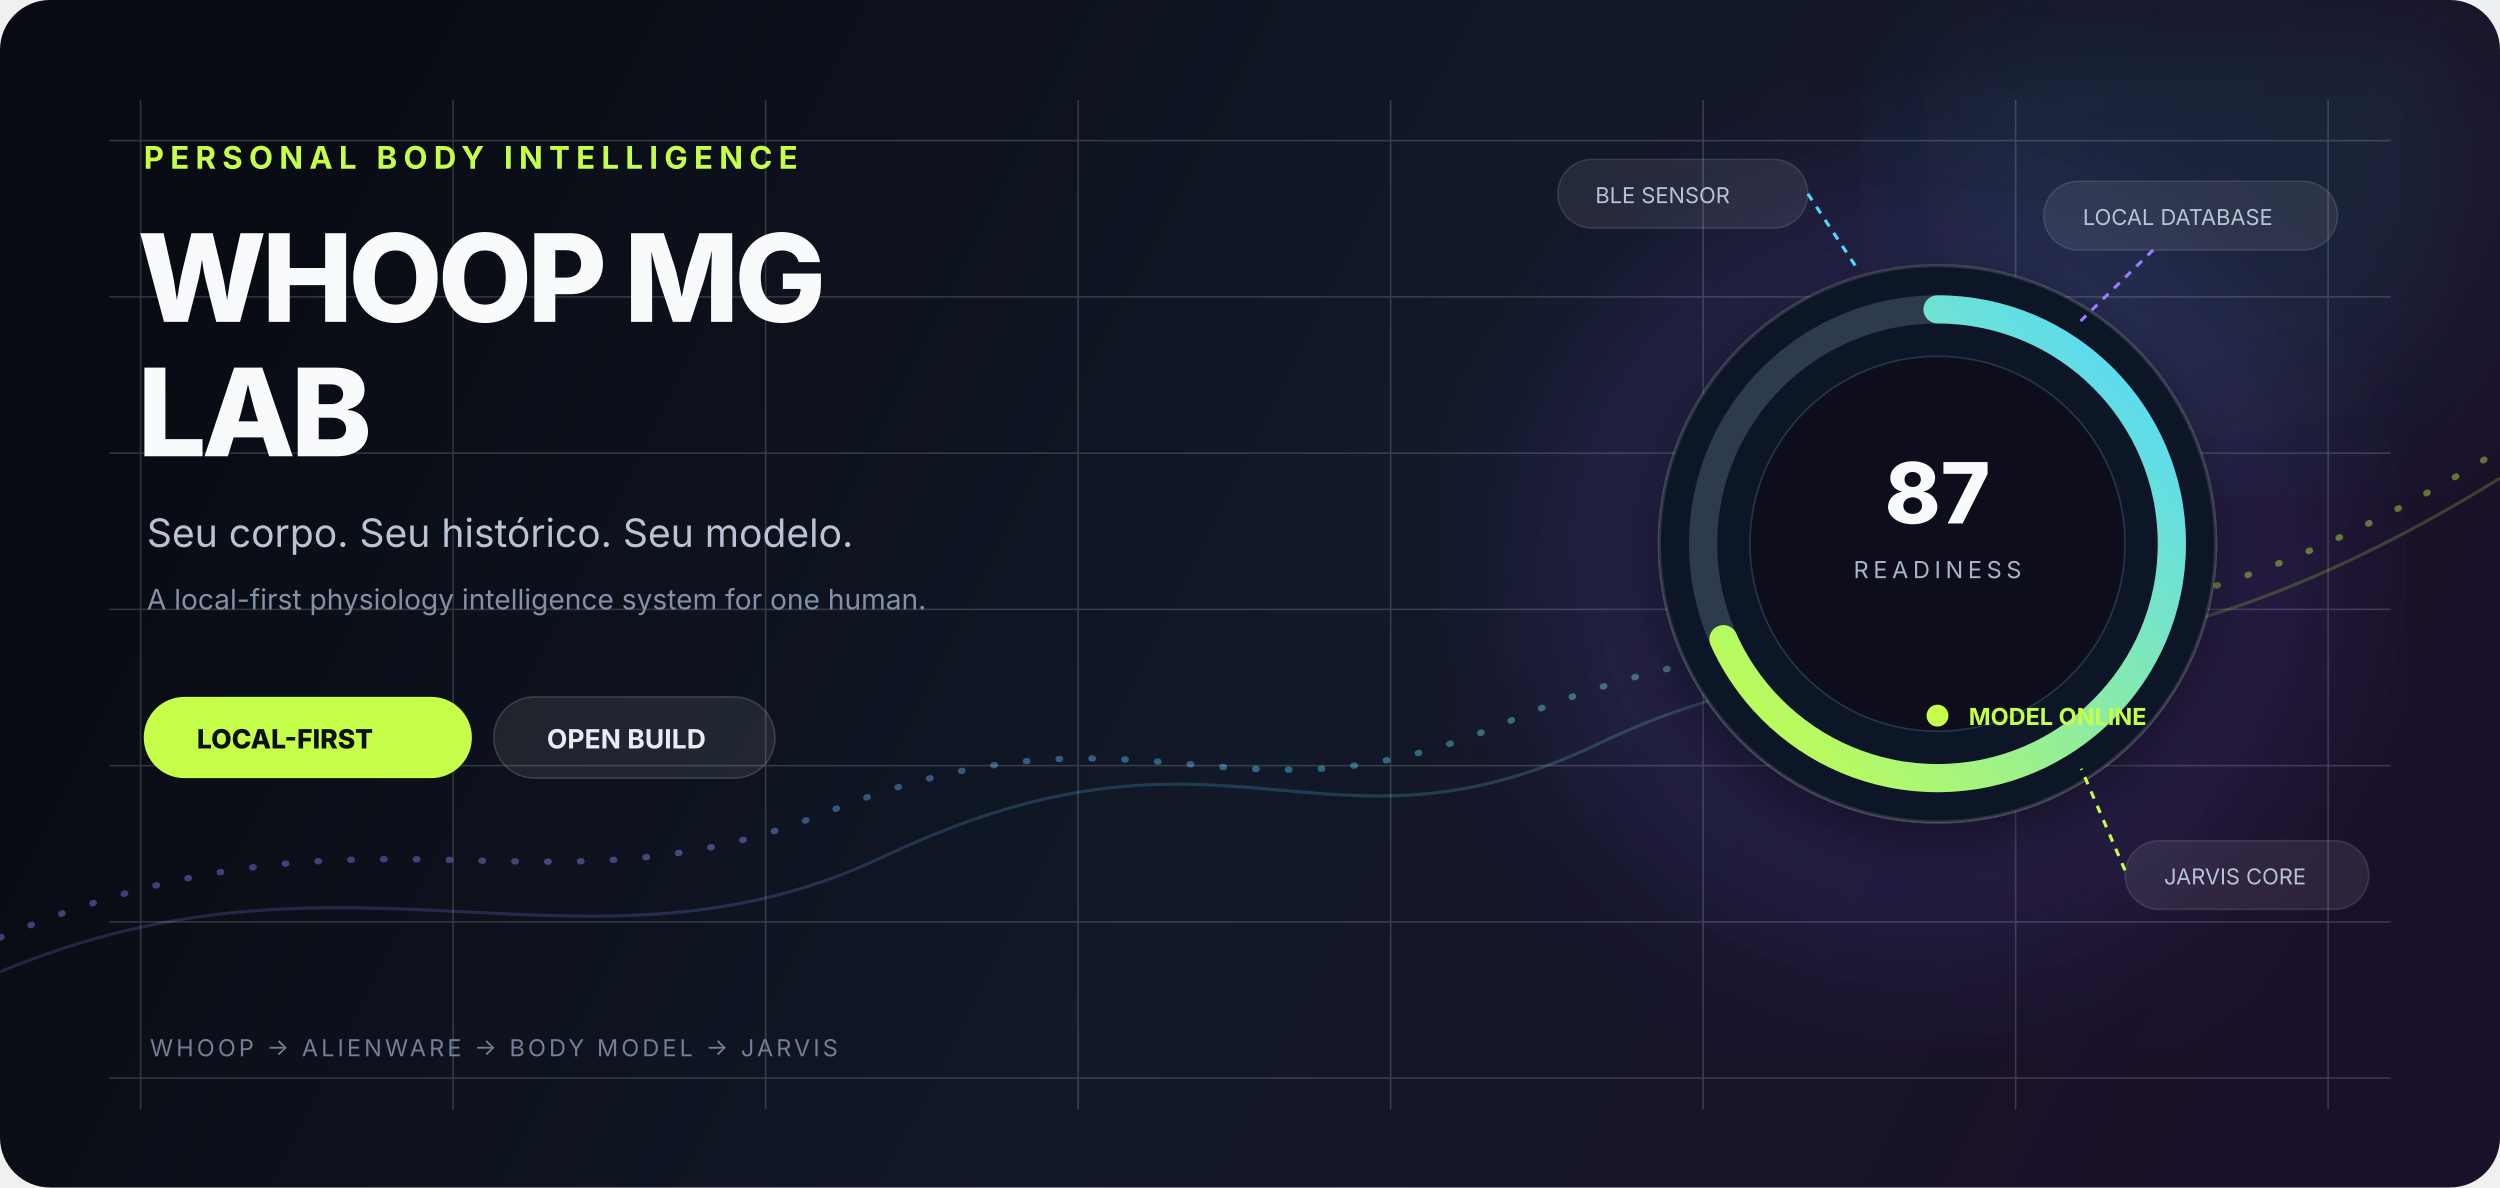
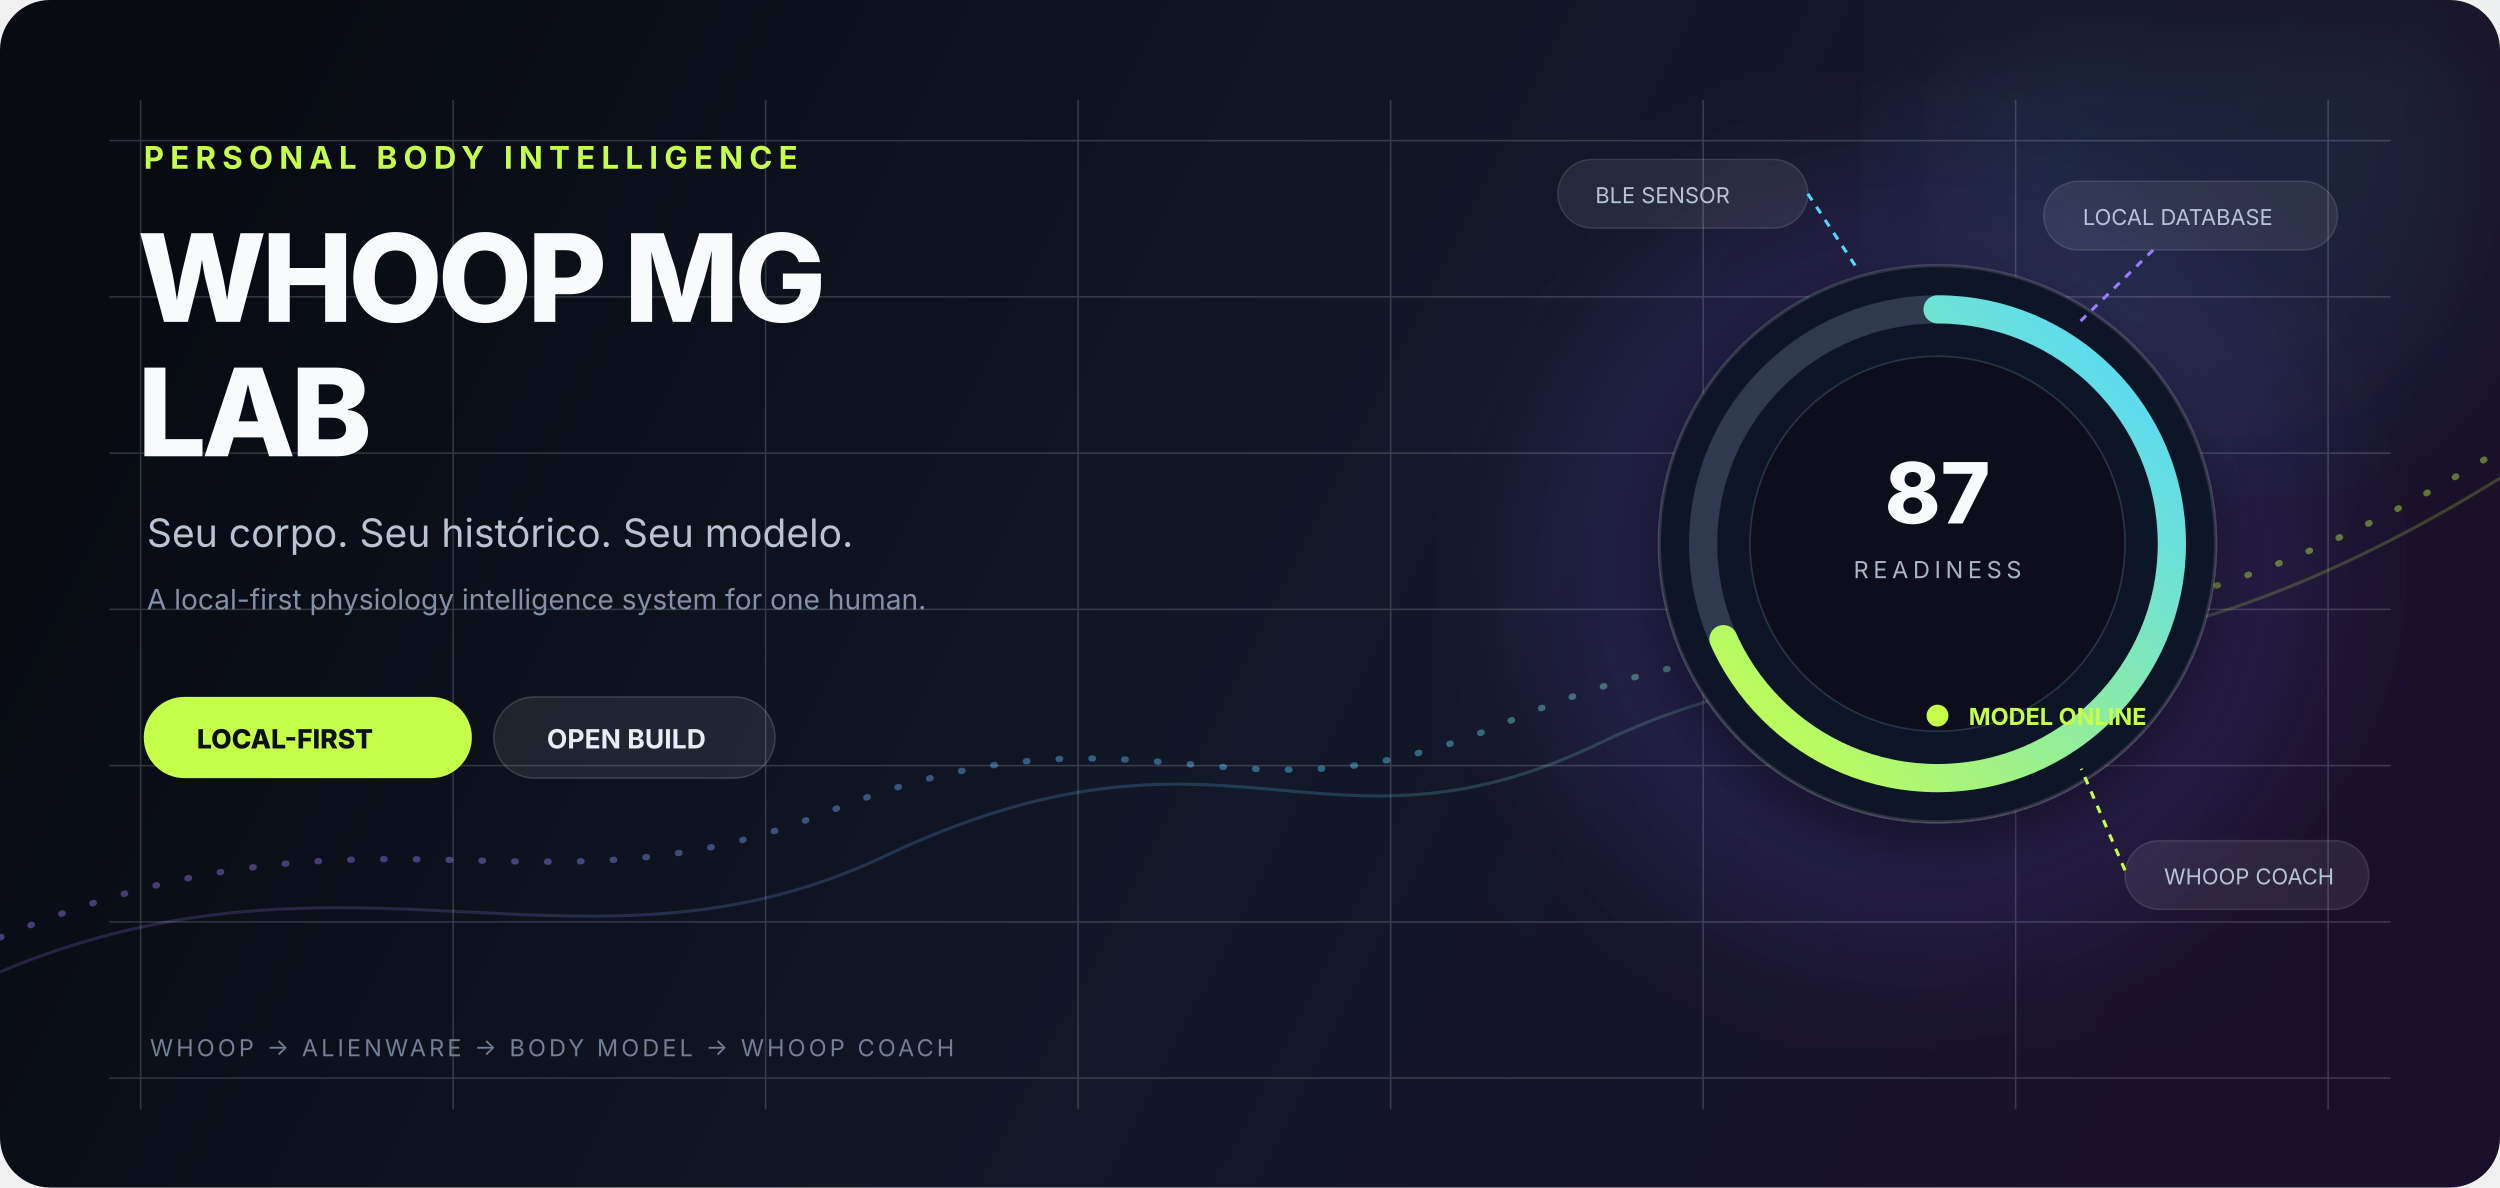
<svg xmlns="http://www.w3.org/2000/svg" width="1600" height="760" viewBox="0 0 1600 760" fill="none">
  <defs>
    <linearGradient id="bg" x1="160" y1="80" x2="1450" y2="730" gradientUnits="userSpaceOnUse">
      <stop stop-color="#080B12" />
      <stop offset="0.52" stop-color="#111827" />
      <stop offset="1" stop-color="#1B1029" />
    </linearGradient>
    <linearGradient id="glow" x1="370" y1="220" x2="1340" y2="620" gradientUnits="userSpaceOnUse">
      <stop stop-color="#9B7BFF" />
      <stop offset="0.52" stop-color="#52D8FF" />
      <stop offset="1" stop-color="#C6FF4A" />
    </linearGradient>
    <linearGradient id="ring" x1="1080" y1="230" x2="1340" y2="520" gradientUnits="userSpaceOnUse">
      <stop stop-color="#C6FF4A" />
      <stop offset="1" stop-color="#52D8FF" />
    </linearGradient>
    <filter id="shadow" x="-40%" y="-40%" width="180%" height="180%">
      <feDropShadow dx="0" dy="14" stdDeviation="18" flood-color="#000" flood-opacity="0.38" />
    </filter>
    <filter id="blur">
      <feGaussianBlur stdDeviation="48" />
    </filter>
  </defs>
  <rect width="1600" height="760" rx="32" fill="url(#bg)" />
  <circle cx="1230" cy="360" r="260" fill="#7B61FF" fill-opacity="0.13" filter="url(#blur)" />
  <circle cx="1420" cy="90" r="190" fill="#4DD9FF" fill-opacity="0.08" filter="url(#blur)" />
  <path d="M0 600C238 500 344 594 529 520C733 438 788 538 965 462C1197 362 1311 468 1600 288" stroke="url(#glow)" stroke-width="4" stroke-linecap="round" stroke-dasharray="1 20" opacity="0.42" />
  <path d="M0 622C224 528 376 638 566 548C786 444 845 561 1023 476C1214 384 1322 478 1600 306" stroke="url(#glow)" stroke-width="2" opacity="0.2" />
  <g opacity="0.18" stroke="#E7ECF5">
    <path d="M70 90H1530" />
    <path d="M70 190H1530" />
    <path d="M70 290H1530" />
    <path d="M70 390H1530" />
    <path d="M70 490H1530" />
    <path d="M70 590H1530" />
    <path d="M70 690H1530" />
    <path d="M90 64V710" />
    <path d="M290 64V710" />
    <path d="M490 64V710" />
    <path d="M690 64V710" />
    <path d="M890 64V710" />
    <path d="M1090 64V710" />
    <path d="M1290 64V710" />
    <path d="M1490 64V710" />
  </g>
  <g font-family="Inter, Segoe UI, Arial, sans-serif">
    <text x="92" y="108" fill="#C6FF4A" font-size="20" font-weight="700" letter-spacing="4">PERSONAL BODY INTELLIGENCE</text>
    <text x="88" y="206" fill="#F8FAFC" font-size="78" font-weight="800" letter-spacing="-3">WHOOP MG</text>
    <text x="88" y="292" fill="#F8FAFC" font-size="78" font-weight="800" letter-spacing="-3">LAB</text>
    <text x="94" y="350" fill="#B9C3D4" font-size="25">Seu corpo. Seu histórico. Seu modelo.</text>
    <text x="94" y="390" fill="#8290A8" font-size="18">A local-first physiology intelligence system for one human.</text>
    <rect x="92" y="446" width="210" height="52" rx="26" fill="#C6FF4A" />
    <text x="126" y="479" fill="#0B1017" font-size="17" font-weight="800">LOCAL-FIRST</text>
    <rect x="316" y="446" width="180" height="52" rx="26" fill="#FFFFFF" fill-opacity="0.08" stroke="#FFFFFF" stroke-opacity="0.16" />
    <text x="350" y="479" fill="#E7ECF5" font-size="17" font-weight="700">OPEN BUILD</text>
-     <text x="96" y="676" fill="#718096" font-size="15" letter-spacing="2">WHOOP → ALIENWARE → BODY MODEL → JARVIS</text>
+     <text x="96" y="676" fill="#718096" font-size="15" letter-spacing="2">WHOOP → ALIENWARE → BODY MODEL → WHOOP COACH</text>
  </g>
  <g filter="url(#shadow)">
    <circle cx="1240" cy="348" r="178" fill="#101925" stroke="#FFFFFF" stroke-opacity="0.12" stroke-width="2" />
    <circle cx="1240" cy="348" r="150" stroke="#2E3B4F" stroke-width="18" />
    <circle cx="1240" cy="348" r="150" stroke="url(#ring)" stroke-width="18" stroke-linecap="round" stroke-dasharray="644 300" transform="rotate(-90 1240 348)" />
    <circle cx="1240" cy="348" r="120" fill="#0B111A" stroke="#28364A" stroke-width="1" />
    <text x="1240" y="335" fill="#F8FAFC" font-family="Inter, Segoe UI, Arial, sans-serif" font-size="54" font-weight="800" text-anchor="middle">87</text>
    <text x="1240" y="370" fill="#A8B5C8" font-family="Inter, Segoe UI, Arial, sans-serif" font-size="15" letter-spacing="3" text-anchor="middle">READINESS</text>
    <circle cx="1240" cy="458" r="7" fill="#C6FF4A" />
    <text x="1260" y="464" fill="#C6FF4A" font-family="Inter, Segoe UI, Arial, sans-serif" font-size="15" font-weight="700">MODEL ONLINE</text>
  </g>
  <g font-family="Inter, Segoe UI, Arial, sans-serif" font-size="14">
    <rect x="997" y="102" width="160" height="44" rx="22" fill="#FFFFFF" fill-opacity="0.08" stroke="#FFFFFF" stroke-opacity="0.12" />
    <text x="1021" y="130" fill="#B7C4D8">BLE SENSOR</text>
    <path d="M1157 124L1190 174" stroke="#52D8FF" stroke-width="2" stroke-dasharray="5 5" />
    <rect x="1308" y="116" width="188" height="44" rx="22" fill="#FFFFFF" fill-opacity="0.08" stroke="#FFFFFF" stroke-opacity="0.12" />
    <text x="1333" y="144" fill="#B7C4D8">LOCAL DATABASE</text>
    <path d="M1378 160L1330 207" stroke="#9B7BFF" stroke-width="2" stroke-dasharray="5 5" />
    <rect x="1360" y="538" width="156" height="44" rx="22" fill="#FFFFFF" fill-opacity="0.08" stroke="#FFFFFF" stroke-opacity="0.12" />
-     <text x="1385" y="566" fill="#B7C4D8">JARVIS CORE</text>
+     <text x="1385" y="566" fill="#B7C4D8">WHOOP COACH</text>
    <path d="M1360 557L1332 492" stroke="#C6FF4A" stroke-width="2" stroke-dasharray="5 5" />
  </g>
</svg>
